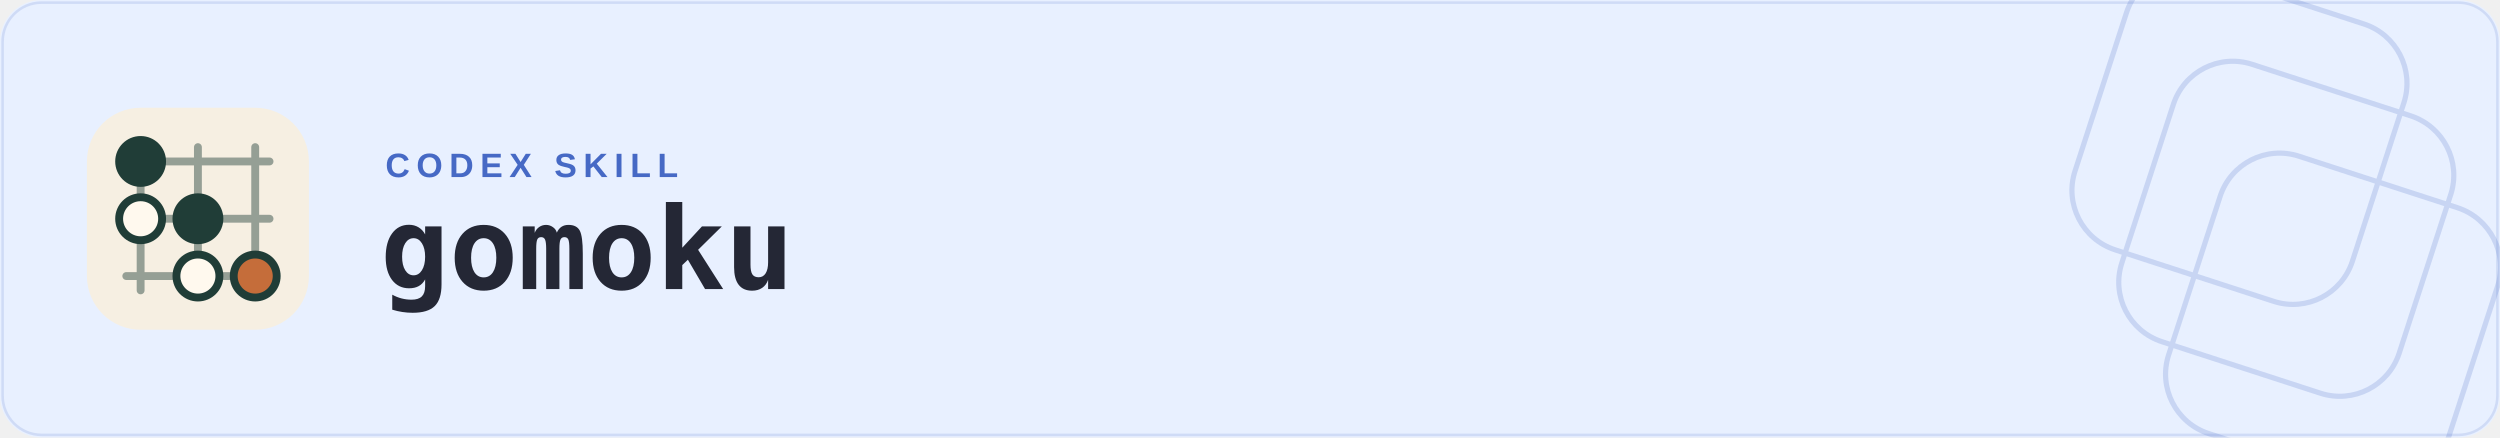
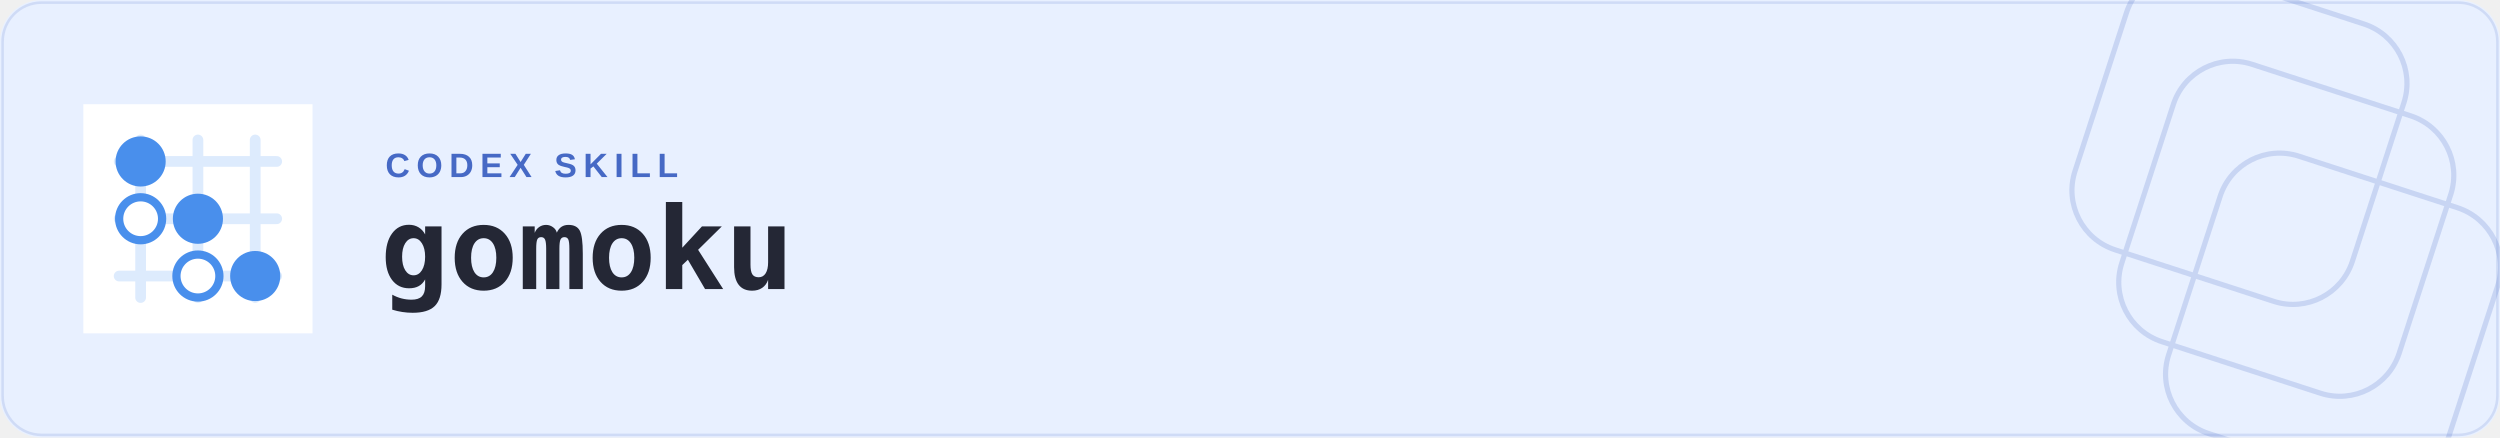
<svg xmlns="http://www.w3.org/2000/svg" width="960" height="168" viewBox="0 0 960 168" role="img" aria-labelledby="label">
  <defs>
    <clipPath id="bounds">
      <rect width="960" height="168" rx="16" />
    </clipPath>
  </defs>
  <g clip-path="url(#bounds)">
    <rect width="960" height="168" fill="#E8F0FF" />
    <rect x="1" y="1" width="958" height="166" rx="15" fill="none" stroke="#4669C5" stroke-opacity=".15" />
    <g fill="none" stroke="#4669C5" stroke-width="2" opacity=".2" transform="translate(824 -18) rotate(18)">
      <rect width="112" height="112" rx="24" />
      <rect x="28" y="28" width="112" height="112" rx="24" />
      <rect x="56" y="56" width="112" height="112" rx="24" />
    </g>
    <svg width="88" height="88" viewBox="0 0 64 64" role="img" aria-labelledby="title" x="32" y="40">
-       <rect x="1" y="1" width="62" height="62" rx="15" fill="#F6EFE2" />
-       <g fill="none" stroke="#203D37" stroke-width="2.2" stroke-linecap="round" stroke-linejoin="round">
-         <path d="M16 12v40M32 12v40M48 12v40M12 16h40M12 32h40M12 48h40" opacity=".45" />
-         <circle cx="16" cy="16" r="6" fill="#203D37" />
-         <circle cx="32" cy="32" r="6" fill="#203D37" />
-         <circle cx="48" cy="48" r="6" fill="#C56D3A" />
-         <circle cx="16" cy="32" r="6" fill="#FFF9EE" />
-         <circle cx="32" cy="48" r="6" fill="#FFF9EE" />
+       <rect width="64" height="64" fill="#FFFFFF" />
+       <path d="M16 10v44M32 10v44M48 10v44M10 16h44M10 32h44M10 48h44" stroke="#DDEBFD" stroke-width="3" stroke-linecap="round" />
+       <g fill="#498FEC">
+         <circle cx="16" cy="16" r="7" />
+         <circle cx="32" cy="32" r="7" />
+         <circle cx="48" cy="48" r="7" />
+       </g>
+       <g fill="#FFFFFF" stroke="#498FEC" stroke-width="2.3">
+         <circle cx="16" cy="32" r="6" />
+         <circle cx="32" cy="48" r="6" />
      </g>
    </svg>
    <text x="148" y="68" fill="#4669C5" font-family="Arial, sans-serif" font-size="13" font-weight="700" letter-spacing="2.5">CODEX SKILL</text>
    <text x="146" y="111" fill="#242735" font-family="ui-monospace, SFMono-Regular, Consolas, monospace" font-size="44" font-weight="700">gomoku</text>
  </g>
</svg>
